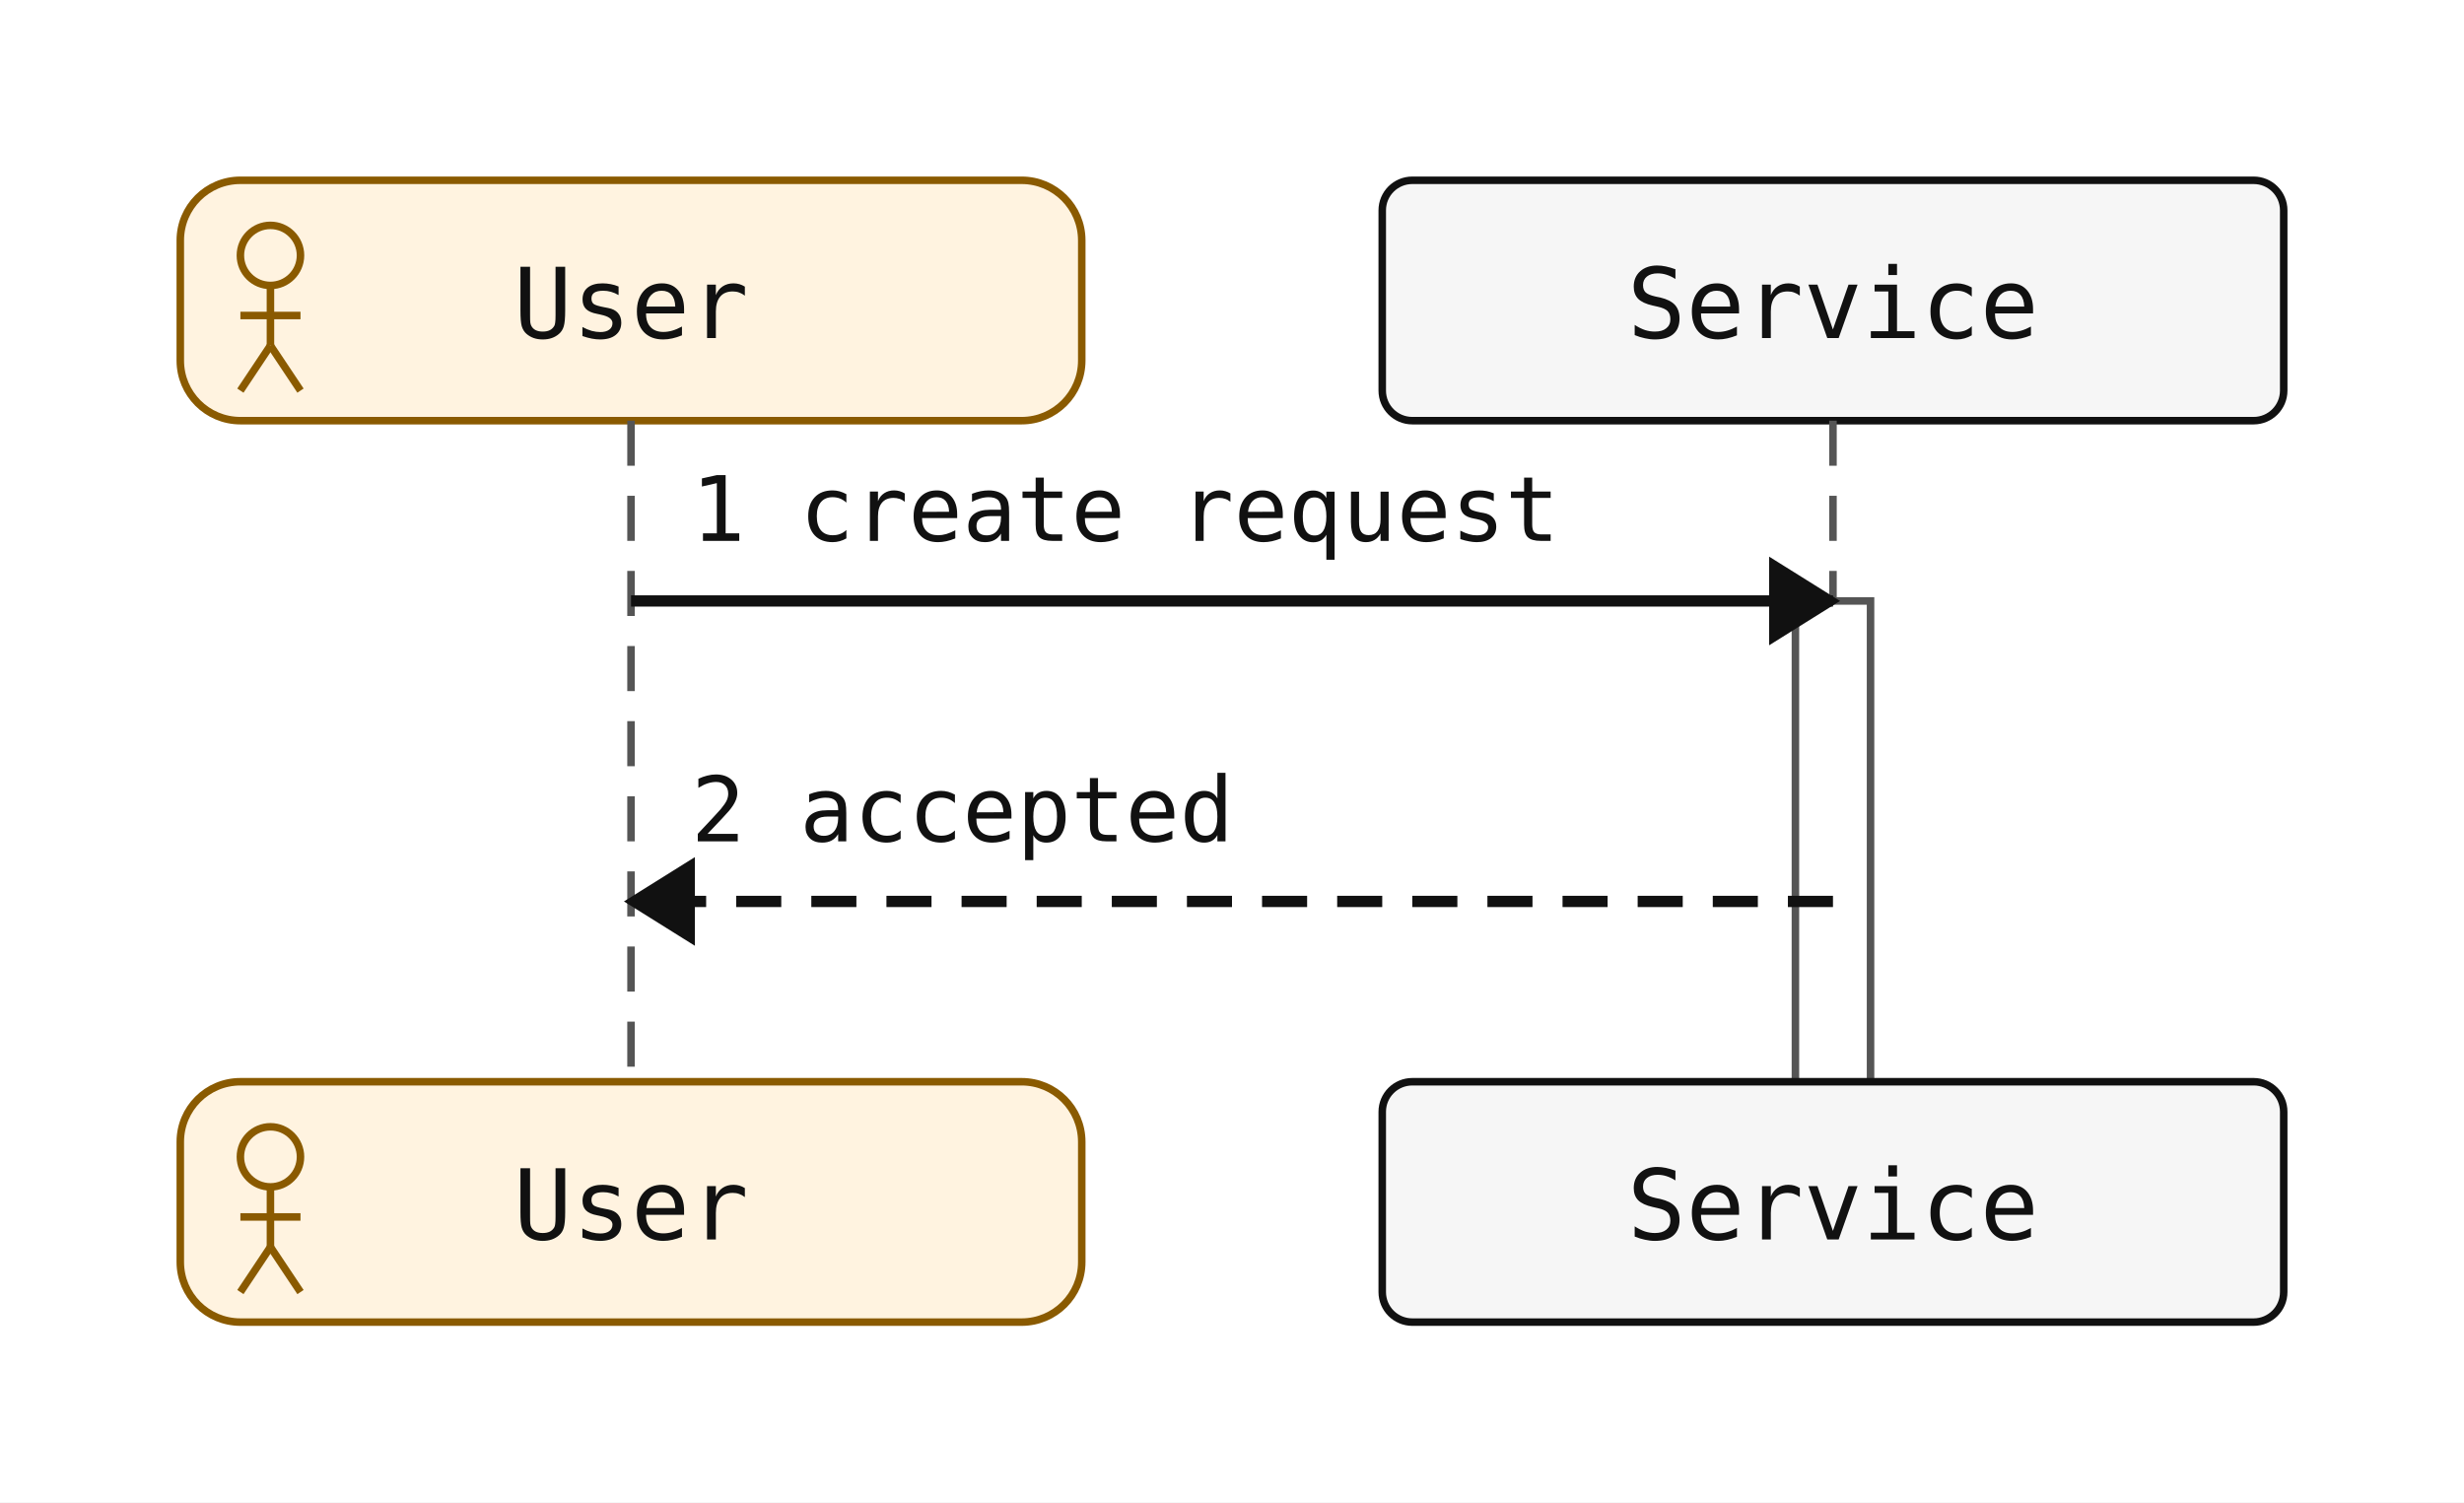
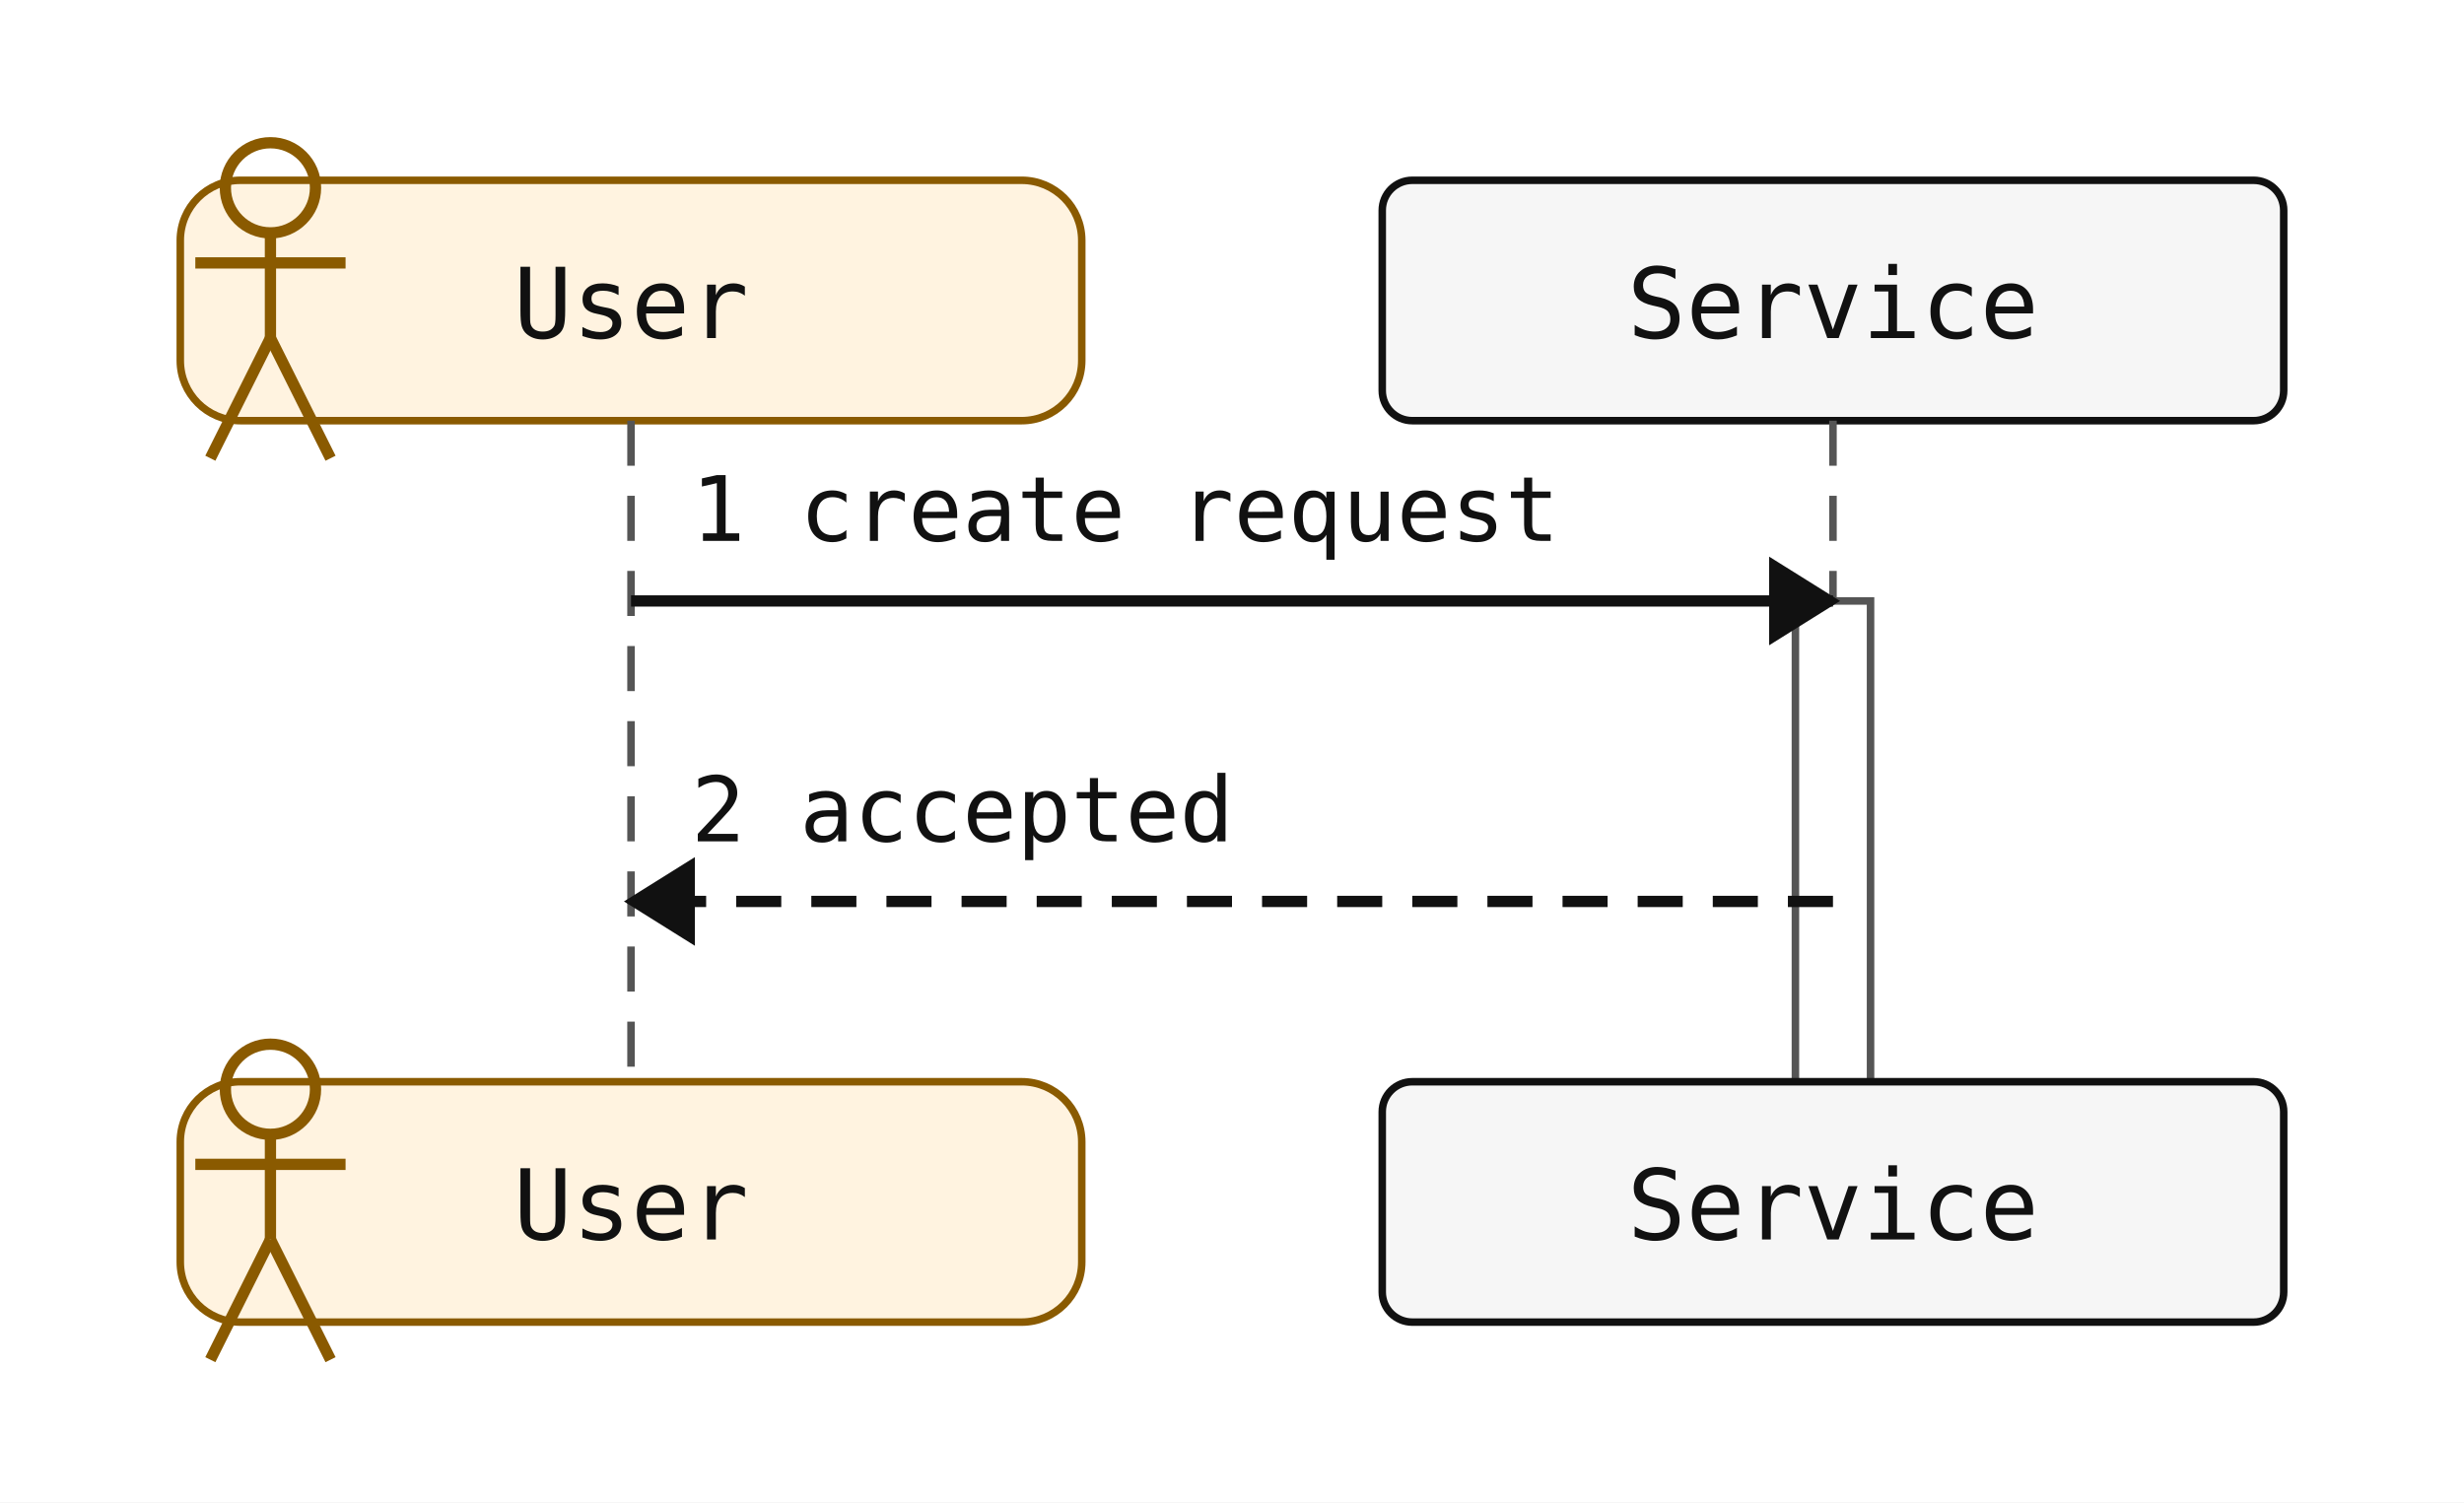
<svg xmlns="http://www.w3.org/2000/svg" width="328" height="200" viewBox="0 0 328 200">
  <rect width="100%" height="100%" fill="white" />
  <rect x="24" y="24" width="120" height="32" rx="8" ry="8" fill="#fff3e0" stroke="#8a5a00" stroke-width="1" />
-   <circle cx="36" cy="34" r="4" fill="none" stroke="#8a5a00" stroke-width="1" />
-   <line x1="36" y1="38" x2="36" y2="46" stroke="#8a5a00" stroke-width="1" />
-   <line x1="32" y1="42" x2="40" y2="42" stroke="#8a5a00" stroke-width="1" />
-   <line x1="36" y1="46" x2="32" y2="52" stroke="#8a5a00" stroke-width="1" />
-   <line x1="36" y1="46" x2="40" y2="52" stroke="#8a5a00" stroke-width="1" />
+   <circle cx="36" cy="25" r="6" fill="none" stroke="#8a5a00" stroke-width="1.5" />
+   <line x1="36" y1="31" x2="36" y2="45" stroke="#8a5a00" stroke-width="1.5" />
+   <line x1="26" y1="35" x2="46" y2="35" stroke="#8a5a00" stroke-width="1.5" />
+   <line x1="36" y1="45" x2="28" y2="61" stroke="#8a5a00" stroke-width="1.5" />
+   <line x1="36" y1="45" x2="44" y2="61" stroke="#8a5a00" stroke-width="1.5" />
  <text x="84" y="45" text-anchor="middle" font-family="monospace" font-size="13" fill="#111111">User</text>
  <rect x="184" y="24" width="120" height="32" rx="4" ry="4" fill="#f6f6f6" stroke="#111" stroke-width="1" />
  <text x="244" y="45" text-anchor="middle" font-family="monospace" font-size="13" fill="#111111">Service</text>
  <line x1="84" y1="56" x2="84" y2="144" stroke="#555" stroke-width="1" stroke-dasharray="6 4" />
  <line x1="244" y1="56" x2="244" y2="144" stroke="#555" stroke-width="1" stroke-dasharray="6 4" />
  <rect class="sequence-activation" data-participant="Service" x="239" y="80" width="10" height="80" fill="#ffffff" stroke="#555" stroke-width="1" />
  <line x1="84" y1="80" x2="244" y2="80" stroke="#111" stroke-width="1.5" />
  <polygon points="244,80 236,75 236,85" fill="#111" stroke="#111" stroke-width="1" />
  <text x="92" y="72" text-anchor="start" font-family="monospace" font-size="12" fill="#111">1 create request</text>
  <line x1="244" y1="120" x2="84" y2="120" stroke="#111" stroke-width="1.5" stroke-dasharray="6 4" />
  <polygon points="84,120 92,115 92,125" fill="#111" stroke="#111" stroke-width="1" />
  <text x="92" y="112" text-anchor="start" font-family="monospace" font-size="12" fill="#111">2 accepted</text>
  <rect x="24" y="144" width="120" height="32" rx="8" ry="8" fill="#fff3e0" stroke="#8a5a00" stroke-width="1" />
-   <circle cx="36" cy="154" r="4" fill="none" stroke="#8a5a00" stroke-width="1" />
-   <line x1="36" y1="158" x2="36" y2="166" stroke="#8a5a00" stroke-width="1" />
-   <line x1="32" y1="162" x2="40" y2="162" stroke="#8a5a00" stroke-width="1" />
-   <line x1="36" y1="166" x2="32" y2="172" stroke="#8a5a00" stroke-width="1" />
-   <line x1="36" y1="166" x2="40" y2="172" stroke="#8a5a00" stroke-width="1" />
+   <circle cx="36" cy="145" r="6" fill="none" stroke="#8a5a00" stroke-width="1.5" />
+   <line x1="36" y1="151" x2="36" y2="165" stroke="#8a5a00" stroke-width="1.5" />
+   <line x1="26" y1="155" x2="46" y2="155" stroke="#8a5a00" stroke-width="1.5" />
+   <line x1="36" y1="165" x2="28" y2="181" stroke="#8a5a00" stroke-width="1.5" />
+   <line x1="36" y1="165" x2="44" y2="181" stroke="#8a5a00" stroke-width="1.5" />
  <text x="84" y="165" text-anchor="middle" font-family="monospace" font-size="13" fill="#111111">User</text>
  <rect x="184" y="144" width="120" height="32" rx="4" ry="4" fill="#f6f6f6" stroke="#111" stroke-width="1" />
  <text x="244" y="165" text-anchor="middle" font-family="monospace" font-size="13" fill="#111111">Service</text>
</svg>
